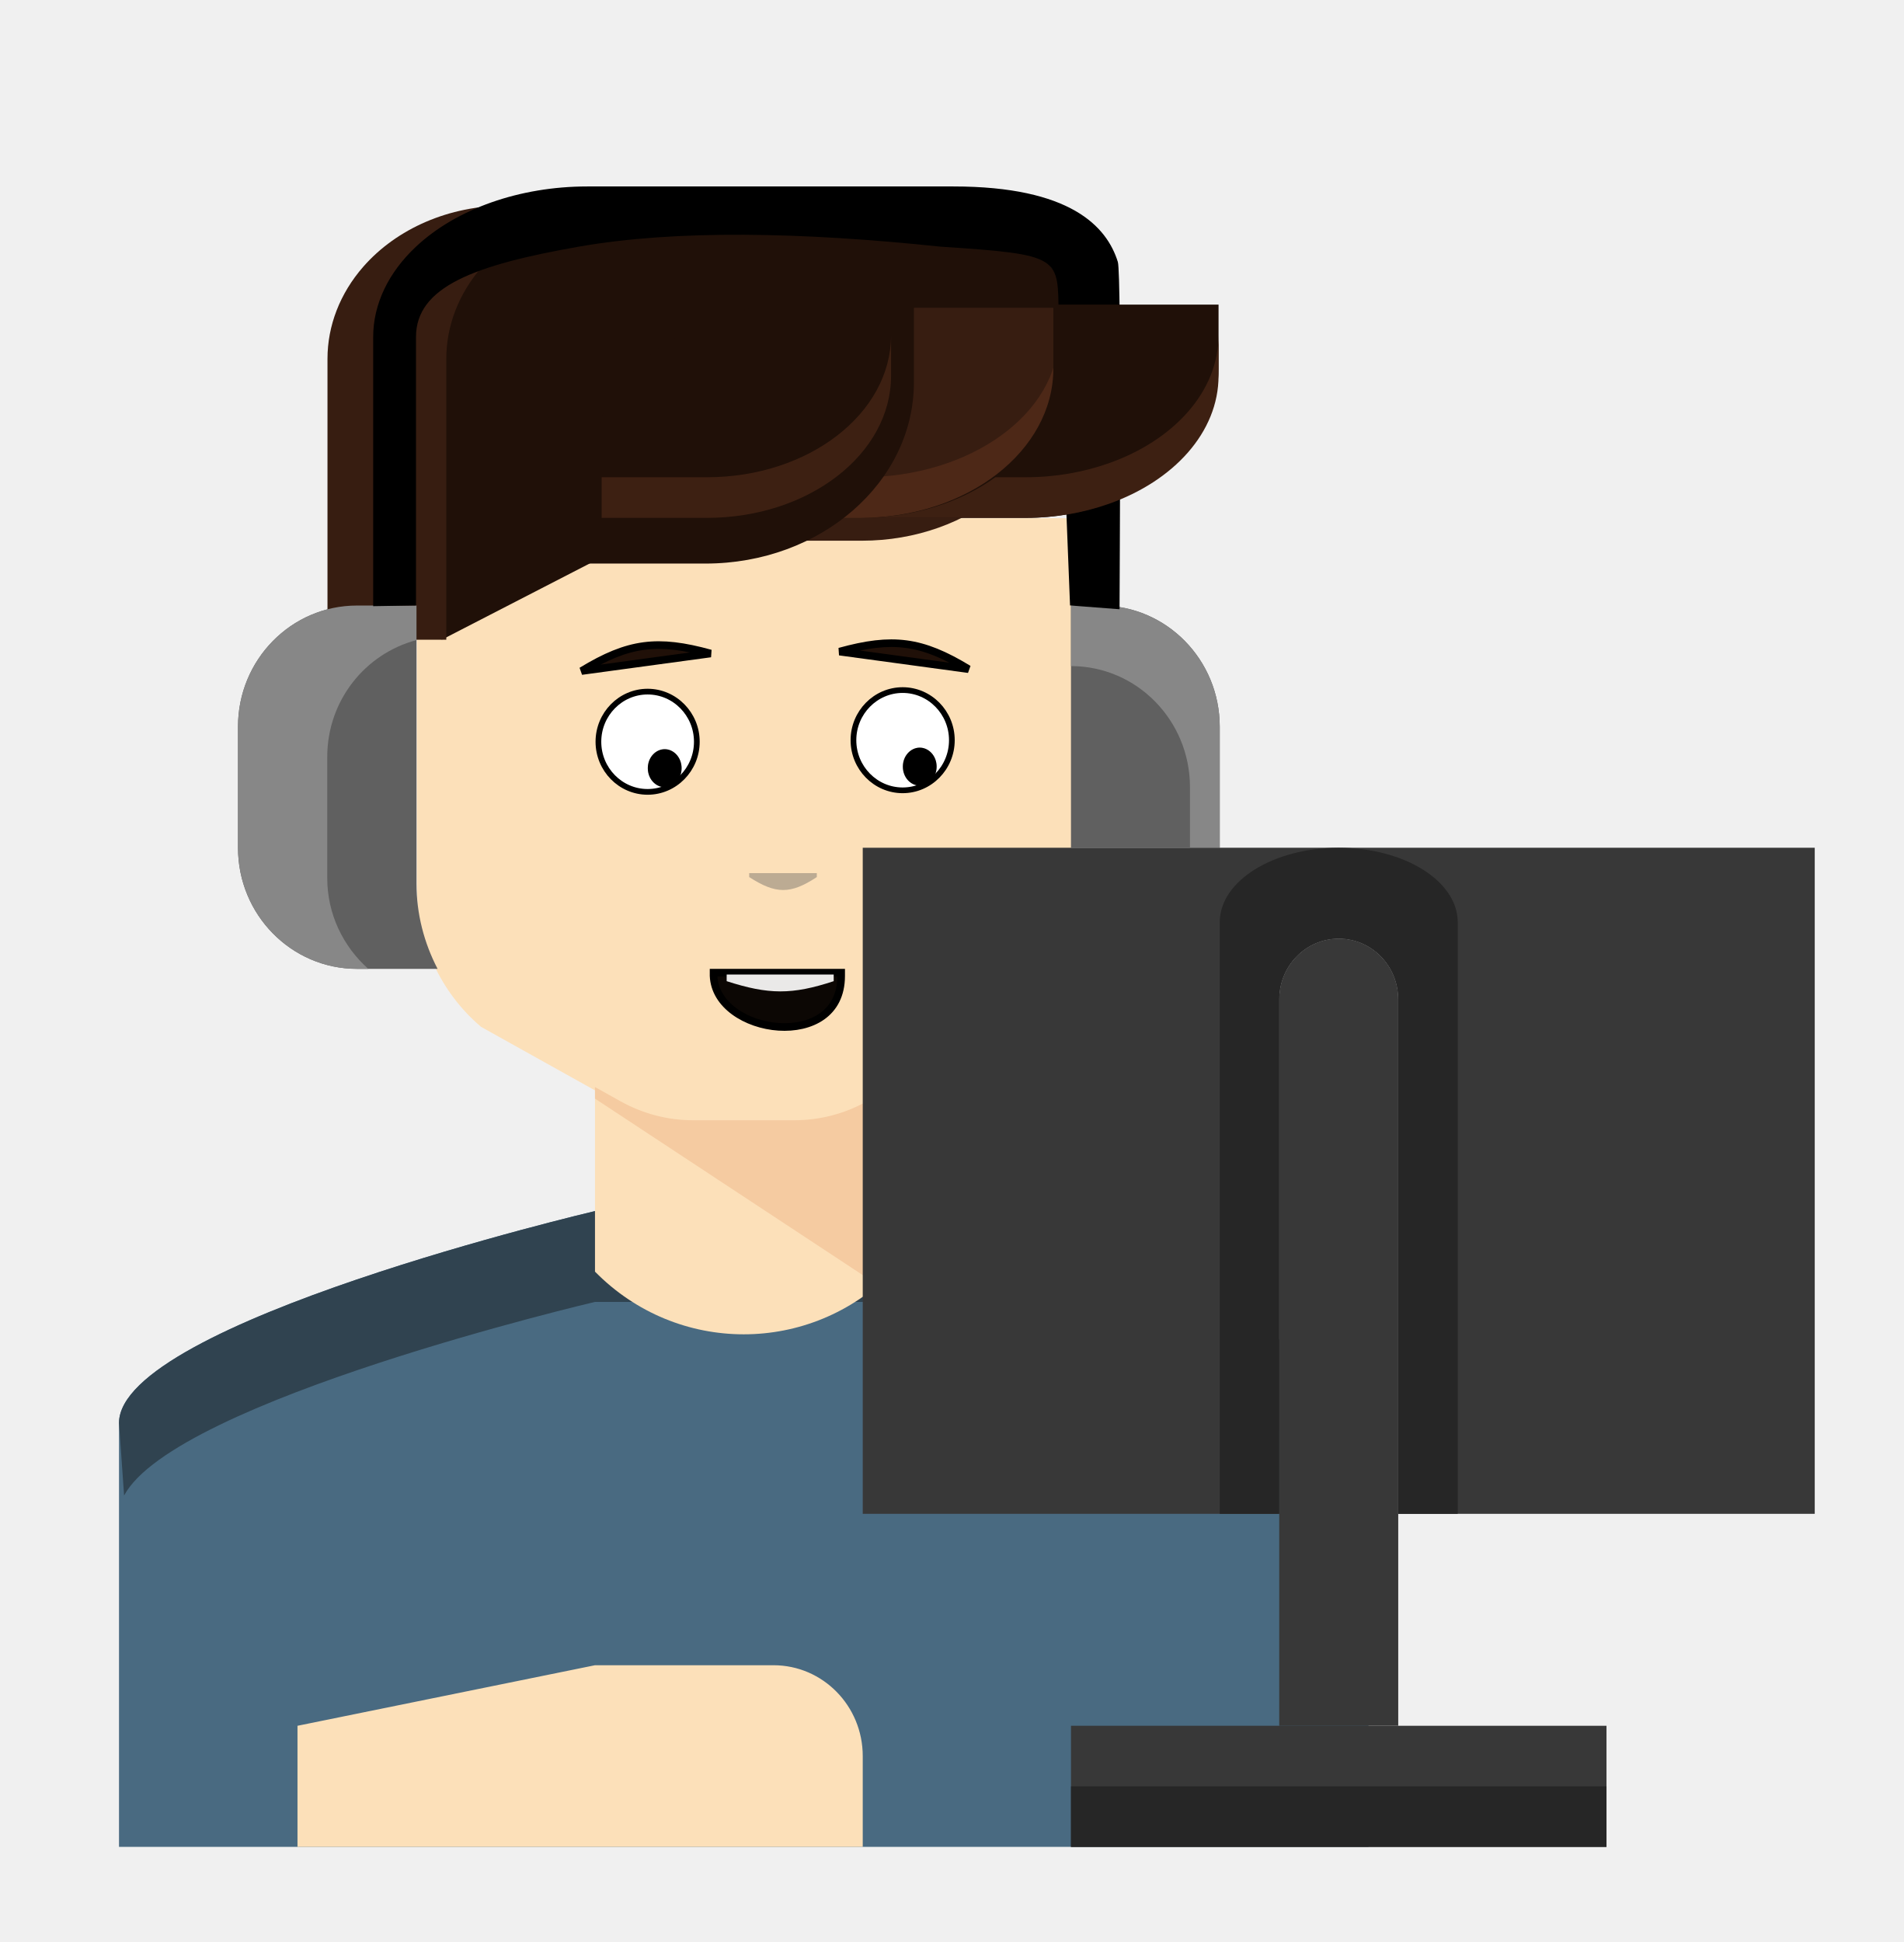
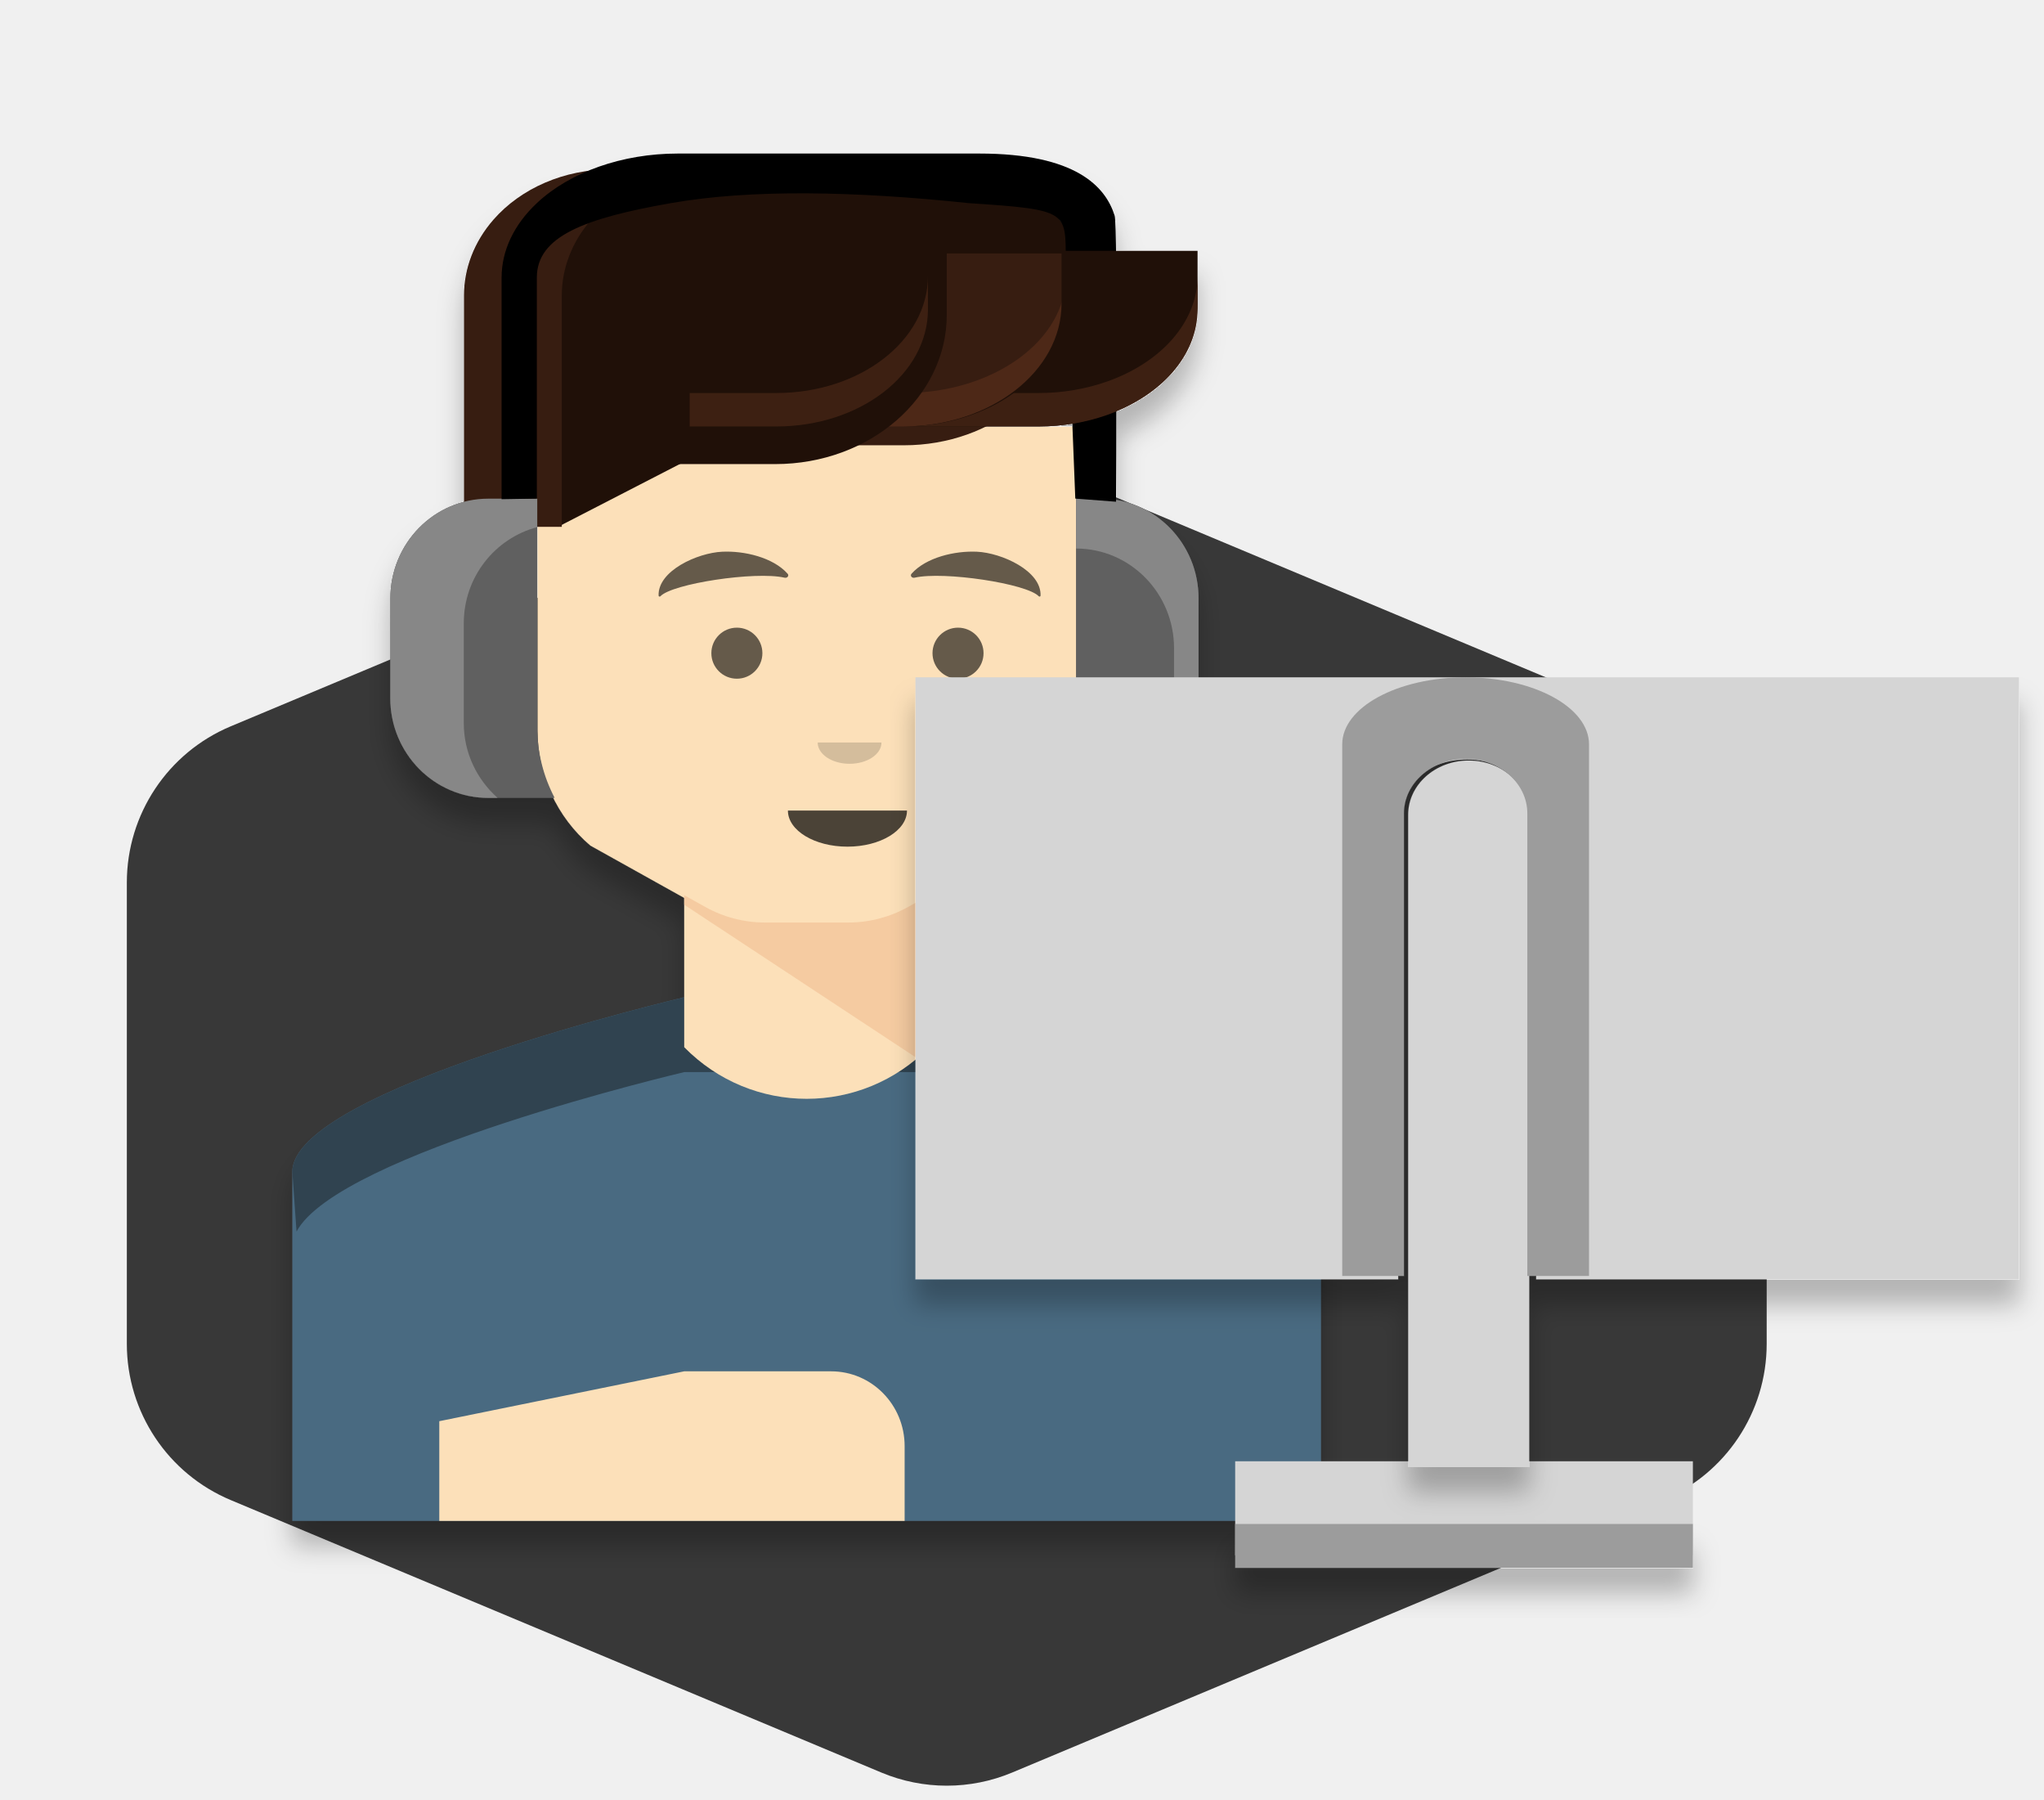
- <svg xmlns="http://www.w3.org/2000/svg" width="250" height="255" viewBox="0 0 250 255" fill="none">
-   <path d="M74.265 68.047H140.671V116.51C140.671 123.59 137.581 130.301 132.238 134.833L113.867 145.078C110.949 146.708 107.679 147.559 104.351 147.559H91.05C87.726 147.559 84.453 146.708 81.534 145.078L63.163 134.833C57.824 130.301 54.734 123.586 54.734 116.51V83.95L74.265 68.047Z" fill="#FCE0B9" />
-   <path d="M116.846 49.3C116.846 61.285 105.274 71 91 71H113.154C127.428 71 139 61.285 139 49.3V40H135.308H116.846V49.3Z" fill="#371D11" />
-   <path d="M113.154 62.667H109.07C104.41 65.963 98.037 68 91 68H113.154C127.428 68 139 59.643 139 49.333V44C139 54.309 127.428 62.667 113.154 62.667Z" fill="#4D2817" />
-   <path d="M77.524 63.882C77.524 50.92 89.761 40.412 104.857 40.412H120.476H140C140 33.005 129.918 27 112.667 27H81.429C74.052 27 67.11 29.981 62.686 35.047C59.644 38.531 58 42.766 58 47.118V84L77.524 73.941V63.882Z" fill="#201008" />
-   <path d="M54.688 116.048V79.512H46.875C38.246 79.512 31.25 86.632 31.25 95.414V111.317C31.25 120.099 38.246 127.219 46.875 127.219H57.457C55.68 123.812 54.688 119.995 54.688 116.048Z" fill="#606060" />
-   <path d="M160.156 111.317V95.414C160.156 86.632 153.16 79.512 144.531 79.512H140.625V111.317H160.156Z" fill="#606060" />
-   <path d="M120 50.2V40H104.364C89.251 40 77 50.656 77 63.8V74H92.636C107.749 74 120 63.344 120 50.2Z" fill="#201008" />
-   <path d="M74.2 27H66.4C59.033 27 52.099 29.981 47.68 35.047C44.642 38.531 43 42.766 43 47.118V84H46.9H58.6V47.118C58.6 42.766 60.242 38.531 63.28 35.047C67.699 29.981 74.633 27 82 27H74.2Z" fill="#371D11" />
-   <path d="M42.969 115.292V99.39C42.969 91.987 47.961 85.821 54.688 84.048V79.512H46.875C38.246 79.512 31.25 86.632 31.25 95.414V111.317C31.25 120.099 38.246 127.219 46.875 127.219H48.359C45.082 124.305 42.969 120.071 42.969 115.292Z" fill="#878787" />
-   <path d="M144.531 79.512H140.625V87.463C149.254 87.463 156.25 94.583 156.25 103.365V111.317H160.156V95.414C160.156 86.632 153.16 79.512 144.531 79.512Z" fill="#878787" />
-   <path d="M160.156 172.358C171.027 176.838 179.688 181.947 179.688 186.853V242.511H15.625V186.853C15.625 173.678 78.125 159.024 78.125 159.024H117.188L160.156 172.358Z" fill="#496A81" />
-   <path d="M160.156 184.285L117.188 170.95H78.125C78.125 170.95 22.969 183.887 16.293 196.374L15.625 186.853C15.625 173.678 78.125 159.024 78.125 159.024H117.188L160.156 172.358C171.027 176.838 179.688 181.947 179.688 186.853L179.012 196.47C176.863 192.295 169.332 188.065 160.156 184.285Z" fill="#304350" />
-   <path d="M118.522 103.776C114.966 103.776 112.061 100.83 112.061 97.194C112.061 93.558 114.966 90.612 118.522 90.612C122.079 90.612 124.983 93.558 124.983 97.194C124.983 100.83 122.079 103.776 118.522 103.776Z" fill="white" stroke="black" stroke-width="0.75" />
-   <path d="M110.447 128.152C110.447 130.682 109.431 132.394 107.934 133.455C106.416 134.53 104.353 134.97 102.237 134.83C100.123 134.689 98.01 133.973 96.414 132.803C94.826 131.639 93.779 130.049 93.695 128.141V127.719H110.447V128.152Z" fill="#0C0704" stroke="black" />
-   <path d="M120.765 102.662C119.872 102.662 119.047 101.823 119.047 100.666C119.047 99.508 119.872 98.669 120.765 98.669C121.659 98.669 122.484 99.508 122.484 100.666C122.484 101.823 121.659 102.662 120.765 102.662Z" fill="black" />
-   <path d="M120.765 102.662C119.872 102.662 119.047 101.823 119.047 100.666C119.047 99.508 119.872 98.669 120.765 98.669C121.659 98.669 122.484 99.508 122.484 100.666C122.484 101.823 121.659 102.662 120.765 102.662Z" stroke="black" />
-   <path d="M120.765 102.662C119.872 102.662 119.047 101.823 119.047 100.666C119.047 99.508 119.872 98.669 120.765 98.669C121.659 98.669 122.484 99.508 122.484 100.666C122.484 101.823 121.659 102.662 120.765 102.662Z" stroke="black" stroke-opacity="0.2" />
-   <path d="M81.492 144.616C84.41 146.246 87.68 147.097 91.008 147.097H104.309C107.633 147.097 110.906 146.246 113.824 144.616L117.188 142.74V166.975C106.402 177.951 88.91 177.951 78.125 166.975V142.74L81.492 144.616Z" fill="#FCE0B9" />
-   <path d="M78.125 142.74L81.492 144.616C84.41 146.246 87.68 147.097 91.008 147.097H104.309C107.633 147.097 110.906 146.246 113.824 144.616L117.188 142.74V166.975C116.57 167.603 115.926 168.183 115.27 168.74L78.125 144.258V142.74Z" fill="#F5CBA1" />
-   <path d="M113.281 111.317V144.875V162.999V198.78H167.969V131.194C167.969 126.801 171.465 123.243 175.781 123.243C180.098 123.243 183.594 126.801 183.594 131.194V198.78H238.281V111.317H113.281Z" fill="#383838" />
-   <path d="M175.781 123.243C171.465 123.243 167.969 126.801 167.969 131.194V198.78V226.609H183.594V198.78V131.194C183.594 126.801 180.098 123.243 175.781 123.243Z" fill="#383838" />
-   <path d="M140.625 226.609V242.511H210.938V226.609H183.594H167.969H140.625Z" fill="#383838" />
-   <path d="M92.818 62.667H79V68H92.818C106.173 68 117 59.643 117 49.333V44C117 54.309 106.173 62.667 92.818 62.667Z" fill="#3D2012" />
-   <path d="M39.062 226.609L78.125 218.658H101.562C108.035 218.658 113.281 223.997 113.281 230.584V242.511H39.062V226.609Z" fill="#FCE0B9" />
-   <path d="M160.156 121.104V198.78H167.969V131.194C167.969 126.801 171.465 123.243 175.781 123.243C180.098 123.243 183.594 126.801 183.594 131.194V198.78H191.406V121.104C191.406 115.698 184.41 111.317 175.781 111.317C167.152 111.317 160.156 115.698 160.156 121.104Z" fill="#262626" />
-   <path d="M140.625 234.56H210.938V242.511H140.625V234.56Z" fill="#262626" />
-   <path d="M85.035 103.98C81.479 103.98 78.574 101.033 78.574 97.397C78.574 93.762 81.479 90.815 85.035 90.815C88.591 90.815 91.496 93.762 91.496 97.397C91.496 101.033 88.591 103.98 85.035 103.98Z" fill="white" stroke="black" stroke-width="0.75" />
-   <path d="M87.278 102.865C86.384 102.865 85.559 102.026 85.559 100.869C85.559 99.712 86.384 98.873 87.278 98.873C88.172 98.873 88.997 99.712 88.997 100.869C88.997 102.026 88.172 102.865 87.278 102.865Z" fill="black" />
-   <path d="M87.278 102.865C86.384 102.865 85.559 102.026 85.559 100.869C85.559 99.712 86.384 98.873 87.278 98.873C88.172 98.873 88.997 99.712 88.997 100.869C88.997 102.026 88.172 102.865 87.278 102.865Z" stroke="black" />
-   <path d="M87.278 102.865C86.384 102.865 85.559 102.026 85.559 100.869C85.559 99.712 86.384 98.873 87.278 98.873C88.172 98.873 88.997 99.712 88.997 100.869C88.997 102.026 88.172 102.865 87.278 102.865Z" stroke="black" stroke-opacity="0.2" />
-   <path d="M84.543 84.83C87.109 84.489 89.793 84.841 93.299 85.809L76.359 88.112C79.478 86.212 81.975 85.171 84.543 84.83Z" fill="#201008" stroke="black" />
-   <path d="M107.249 115.166C103.781 117.454 101.841 117.405 98.373 115.166V114.645H107.249V115.166Z" fill="#BCAB93" />
-   <path d="M109.467 128.835C103.977 130.644 100.905 130.605 95.414 128.835V127.959H109.467V128.835Z" fill="#EAE9E8" />
-   <path d="M118.987 84.582C116.421 84.241 113.737 84.592 110.232 85.561L127.171 87.864C124.053 85.964 121.555 84.923 118.987 84.582Z" fill="#201008" stroke="black" />
-   <path d="M54.622 44.247C54.622 37.656 62.291 34.797 76 32.388C88.779 30.143 105.268 30.47 123.5 32.388C139.505 33.438 138.892 33.721 139 41.5L140.5 79.5L147 80C147 78.126 147.278 36.008 146.777 34.394C145.333 29.74 140.55 24.483 125.183 24.483H77.108C68.259 24.483 59.929 27.411 54.622 32.388C50.972 35.811 49 39.971 49 44.247V79.594L54.622 79.5V44.247Z" fill="black" />
-   <path d="M113 68H134.692C138.579 68 142.248 67.3 145.538 66.088C154.082 62.94 160 56.212 160 48.4V40H138.308V48.4C138.308 59.225 126.977 68 113 68Z" fill="#201008" />
-   <path d="M145.538 60.845C142.248 62 138.579 62.667 134.692 62.667H130.694C126.131 65.963 119.891 68 113 68H134.692C138.579 68 142.248 67.333 145.538 66.179C154.082 63.181 160 56.773 160 49.333V44C160 51.443 154.082 57.848 145.538 60.845Z" fill="#3D2012" />
+ <svg xmlns="http://www.w3.org/2000/svg" width="326" height="287" viewBox="0 0 326 287" fill="none">
+   <path d="M140.573 72.366C147.244 69.573 154.756 69.573 161.427 72.366L265.197 115.811C275.236 120.014 281.77 129.834 281.77 140.717V214.283C281.77 225.166 275.236 234.986 265.197 239.189L161.427 282.634C154.756 285.427 147.244 285.427 140.573 282.634L36.803 239.189C26.764 234.986 20.23 225.166 20.23 214.283V140.717C20.23 129.834 26.764 120.014 36.803 115.811L140.573 72.366Z" fill="#383838" />
+   <g filter="url(#filter0_d_140_105)">
+     <path d="M105.265 68.047H171.671V116.51C171.671 123.59 168.581 130.301 163.238 134.833L144.867 145.078C141.949 146.708 138.679 147.559 135.351 147.559H122.05C118.726 147.559 115.453 146.708 112.535 145.078L94.163 134.833C88.824 130.301 85.734 123.586 85.734 116.51V83.95L105.265 68.047Z" fill="#FCE0B9" />
+     <path d="M147.846 49.3C147.846 61.285 136.274 71 122 71H144.154C158.428 71 170 61.285 170 49.3V40H166.308H147.846V49.3Z" fill="#371D11" />
+     <path d="M144.154 62.667H140.07C135.41 65.963 129.038 68 122 68H144.154C158.428 68 170 59.643 170 49.333V44C170 54.309 158.428 62.667 144.154 62.667Z" fill="#4D2817" />
+     <path d="M108.524 63.882C108.524 50.92 120.761 40.412 135.857 40.412H151.476H171C171 33.005 160.918 27 143.667 27H112.429C105.052 27 98.11 29.981 93.686 35.047C90.644 38.531 89 42.766 89 47.118V84L108.524 73.941V63.882Z" fill="#201008" />
+     <path d="M85.688 116.048V79.512H77.875C69.246 79.512 62.25 86.632 62.25 95.414V111.317C62.25 120.099 69.246 127.219 77.875 127.219H88.457C86.68 123.812 85.688 119.995 85.688 116.048Z" fill="#606060" />
+     <path d="M191.156 111.317V95.414C191.156 86.632 184.16 79.512 175.531 79.512H171.625V111.317H191.156Z" fill="#606060" />
+     <path d="M151 50.2V40H135.364C120.251 40 108 50.656 108 63.8V74H123.636C138.749 74 151 63.344 151 50.2Z" fill="#201008" />
+     <path d="M105.2 27H97.4C90.033 27 83.099 29.981 78.68 35.047C75.642 38.531 74 42.766 74 47.118V84H77.9H89.6V47.118C89.6 42.766 91.242 38.531 94.28 35.047C98.699 29.981 105.633 27 113 27H105.2Z" fill="#371D11" />
+     <path d="M73.969 115.292V99.39C73.969 91.987 78.961 85.821 85.688 84.048V79.512H77.875C69.246 79.512 62.25 86.632 62.25 95.414V111.317C62.25 120.099 69.246 127.219 77.875 127.219H79.359C76.082 124.305 73.969 120.071 73.969 115.292Z" fill="#878787" />
+     <path d="M175.531 79.512H171.625V87.463C180.254 87.463 187.25 94.583 187.25 103.365V111.317H191.156V95.414C191.156 86.632 184.16 79.512 175.531 79.512Z" fill="#878787" />
+     <path d="M191.156 172.358C202.027 176.838 210.688 181.947 210.688 186.853V242.511H46.625V186.853C46.625 173.678 109.125 159.024 109.125 159.024H148.188L191.156 172.358Z" fill="#496A81" />
+     <path d="M191.156 184.285L148.188 170.95H109.125C109.125 170.95 53.969 183.887 47.293 196.374L46.625 186.853C46.625 173.678 109.125 159.024 109.125 159.024H148.188L191.156 172.358C202.027 176.838 210.688 181.947 210.688 186.853L210.012 196.47C207.863 192.295 200.332 188.065 191.156 184.285Z" fill="#304350" />
+     <path d="M112.492 144.616C115.41 146.246 118.68 147.097 122.008 147.097H135.309C138.633 147.097 141.906 146.246 144.824 144.616L148.188 142.74V166.975C137.402 177.951 119.91 177.951 109.125 166.975V142.74L112.492 144.616Z" fill="#FCE0B9" />
+     <path d="M109.125 142.74L112.492 144.616C115.41 146.246 118.68 147.097 122.008 147.097H135.309C138.633 147.097 141.906 146.246 144.824 144.616L148.188 142.74V166.975C147.57 167.603 146.926 168.183 146.27 168.74L109.125 144.258V142.74Z" fill="#F5CBA1" />
+     <path d="M123.818 62.667H110V68H123.818C137.173 68 148 59.643 148 49.333V44C148 54.309 137.173 62.667 123.818 62.667Z" fill="#3D2012" />
+     <path d="M70.062 226.609L109.125 218.658H132.562C139.035 218.658 144.281 223.997 144.281 230.584V242.511H70.062V226.609Z" fill="#FCE0B9" />
+     <path d="M85.622 44.247C85.622 37.656 93.291 34.797 107 32.388C119.779 30.143 136.268 30.47 154.5 32.388C170.505 33.438 169.892 33.721 170 41.5L171.5 79.5L178 80C178 78.126 178.278 36.008 177.777 34.394C176.333 29.74 171.55 24.483 156.183 24.483H108.108C99.259 24.483 90.929 27.411 85.622 32.388C81.972 35.811 80 39.971 80 44.247V79.594L85.622 79.5V44.247Z" fill="black" />
+     <path d="M144 68H165.692C169.579 68 173.248 67.3 176.538 66.088C185.082 62.94 191 56.212 191 48.4V40H169.308V48.4C169.308 59.225 157.977 68 144 68Z" fill="#201008" />
+     <path d="M176.538 60.845C173.248 62 169.579 62.667 165.692 62.667H161.694C157.131 65.963 150.891 68 144 68H165.692C169.579 68 173.248 67.333 176.538 66.179C185.082 63.181 191 56.773 191 49.333V44C191 51.443 185.082 57.848 176.538 60.845Z" fill="#3D2012" />
+     <path fill-rule="evenodd" clip-rule="evenodd" d="M125.665 129.247C125.665 132.424 129.916 135 135.161 135C140.405 135 144.657 132.424 144.657 129.247" fill="black" fill-opacity="0.7" />
+     <path fill-rule="evenodd" clip-rule="evenodd" d="M130.413 118.394C130.413 120.267 132.69 121.786 135.5 121.786C138.31 121.786 140.587 120.267 140.587 118.394" fill="black" fill-opacity="0.16" />
+     <path d="M117.525 108.22C119.773 108.22 121.595 106.398 121.595 104.15C121.595 101.903 119.773 100.081 117.525 100.081C115.278 100.081 113.455 101.903 113.455 104.15C113.455 106.398 115.278 108.22 117.525 108.22Z" fill="black" fill-opacity="0.6" />
+     <path d="M152.796 108.22C155.044 108.22 156.866 106.398 156.866 104.15C156.866 101.903 155.044 100.081 152.796 100.081C150.549 100.081 148.727 101.903 148.727 104.15C148.727 106.398 150.549 108.22 152.796 108.22Z" fill="black" fill-opacity="0.6" />
+     <path fill-rule="evenodd" clip-rule="evenodd" d="M115.183 87.972C111.244 88.154 104.877 91.016 105.041 94.988C105.046 95.118 105.237 95.175 105.33 95.075C107.199 93.068 120.467 91.04 125.14 92.114C125.567 92.213 125.892 91.791 125.622 91.486C123.3 88.876 118.712 87.805 115.183 87.972Z" fill="black" fill-opacity="0.6" />
+     <path fill-rule="evenodd" clip-rule="evenodd" d="M155.817 87.972C159.756 88.154 166.123 91.016 165.959 94.988C165.954 95.118 165.763 95.175 165.67 95.075C163.801 93.068 150.533 91.04 145.86 92.114C145.433 92.213 145.108 91.791 145.378 91.486C147.7 88.876 152.288 87.805 155.817 87.972Z" fill="black" fill-opacity="0.6" />
+   </g>
+   <path d="M197 233V248H270V233H241.611H225.389H197Z" fill="#D5D5D5" />
+   <g filter="url(#filter1_d_140_105)">
+     <path d="M146 108V144.834V164.727V204H223V129.818C223 124.996 227.922 121.091 234 121.091C240.078 121.091 245 124.996 245 129.818V204H322V108H146Z" fill="#D5D5D5" />
+     <path d="M234.247 121.268C228.912 121.268 224.591 125.146 224.591 129.933V203.58V233.905H243.902V203.58V129.933C243.902 125.146 239.581 121.268 234.247 121.268Z" fill="#D5D5D5" />
+     <path d="M214.074 118.682V203.451H223.914V129.693C223.914 124.899 228.318 121.016 233.755 121.016C239.191 121.016 243.595 124.899 243.595 129.693V203.451H253.435V118.682C253.435 112.781 244.623 108 233.755 108C222.886 108 214.074 112.781 214.074 118.682Z" fill="#9C9C9C" />
+     <path d="M197 243H270V250H197V243Z" fill="#9C9C9C" />
+   </g>
+   <defs>
+     <filter id="filter0_d_140_105" x="27" y="0" width="258" height="262.438" filterUnits="userSpaceOnUse" color-interpolation-filters="sRGB">
+       <feFlood flood-opacity="0" result="BackgroundImageFix" />
+       <feColorMatrix in="SourceAlpha" type="matrix" values="0 0 0 0 0 0 0 0 0 0 0 0 0 0 0 0 0 0 127 0" result="hardAlpha" />
+       <feOffset dy="4" />
+       <feGaussianBlur stdDeviation="2" />
+       <feComposite in2="hardAlpha" operator="out" />
+       <feColorMatrix type="matrix" values="0 0 0 0 0 0 0 0 0 0 0 0 0 0 0 0 0 0 0.25 0" />
+       <feBlend mode="normal" in2="BackgroundImageFix" result="effect1_dropShadow_140_105" />
+       <feBlend mode="normal" in="SourceGraphic" in2="effect1_dropShadow_140_105" result="shape" />
+     </filter>
+     <filter id="filter1_d_140_105" x="142" y="108" width="184" height="150" filterUnits="userSpaceOnUse" color-interpolation-filters="sRGB">
+       <feFlood flood-opacity="0" result="BackgroundImageFix" />
+       <feColorMatrix in="SourceAlpha" type="matrix" values="0 0 0 0 0 0 0 0 0 0 0 0 0 0 0 0 0 0 127 0" result="hardAlpha" />
+       <feOffset dy="4" />
+       <feGaussianBlur stdDeviation="2" />
+       <feComposite in2="hardAlpha" operator="out" />
+       <feColorMatrix type="matrix" values="0 0 0 0 0 0 0 0 0 0 0 0 0 0 0 0 0 0 0.25 0" />
+       <feBlend mode="normal" in2="BackgroundImageFix" result="effect1_dropShadow_140_105" />
+       <feBlend mode="normal" in="SourceGraphic" in2="effect1_dropShadow_140_105" result="shape" />
+     </filter>
+   </defs>
</svg>
